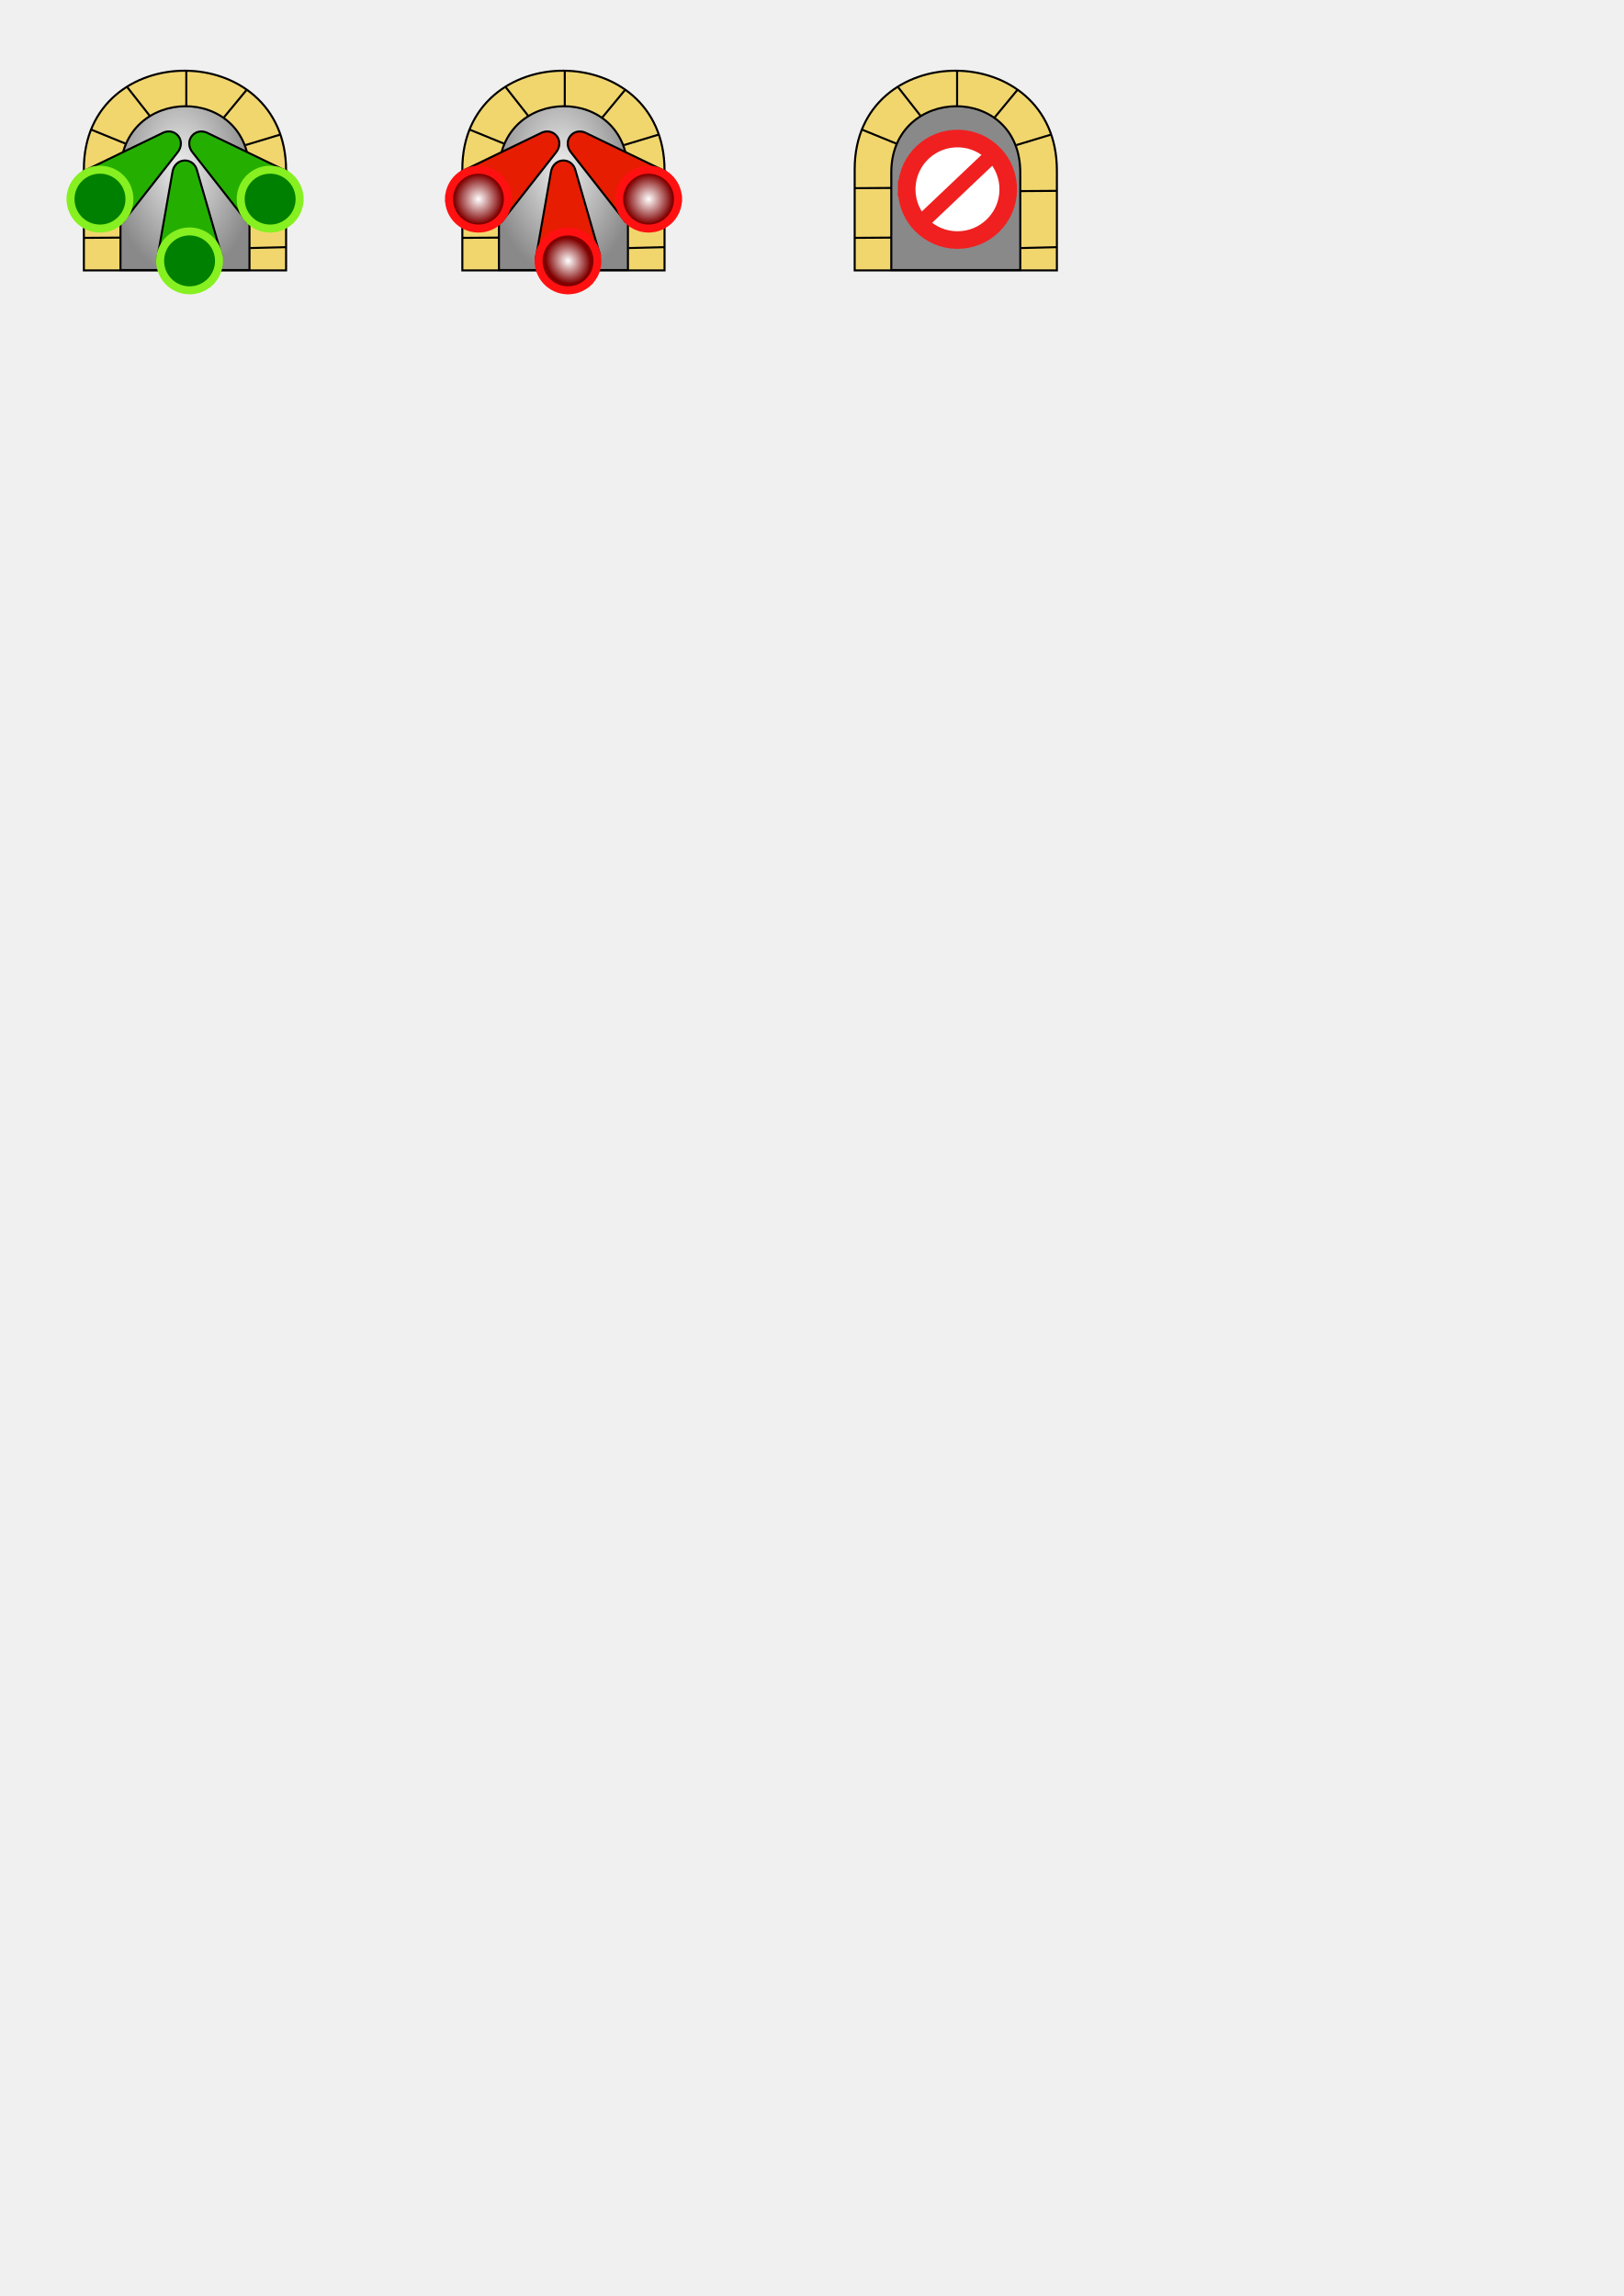
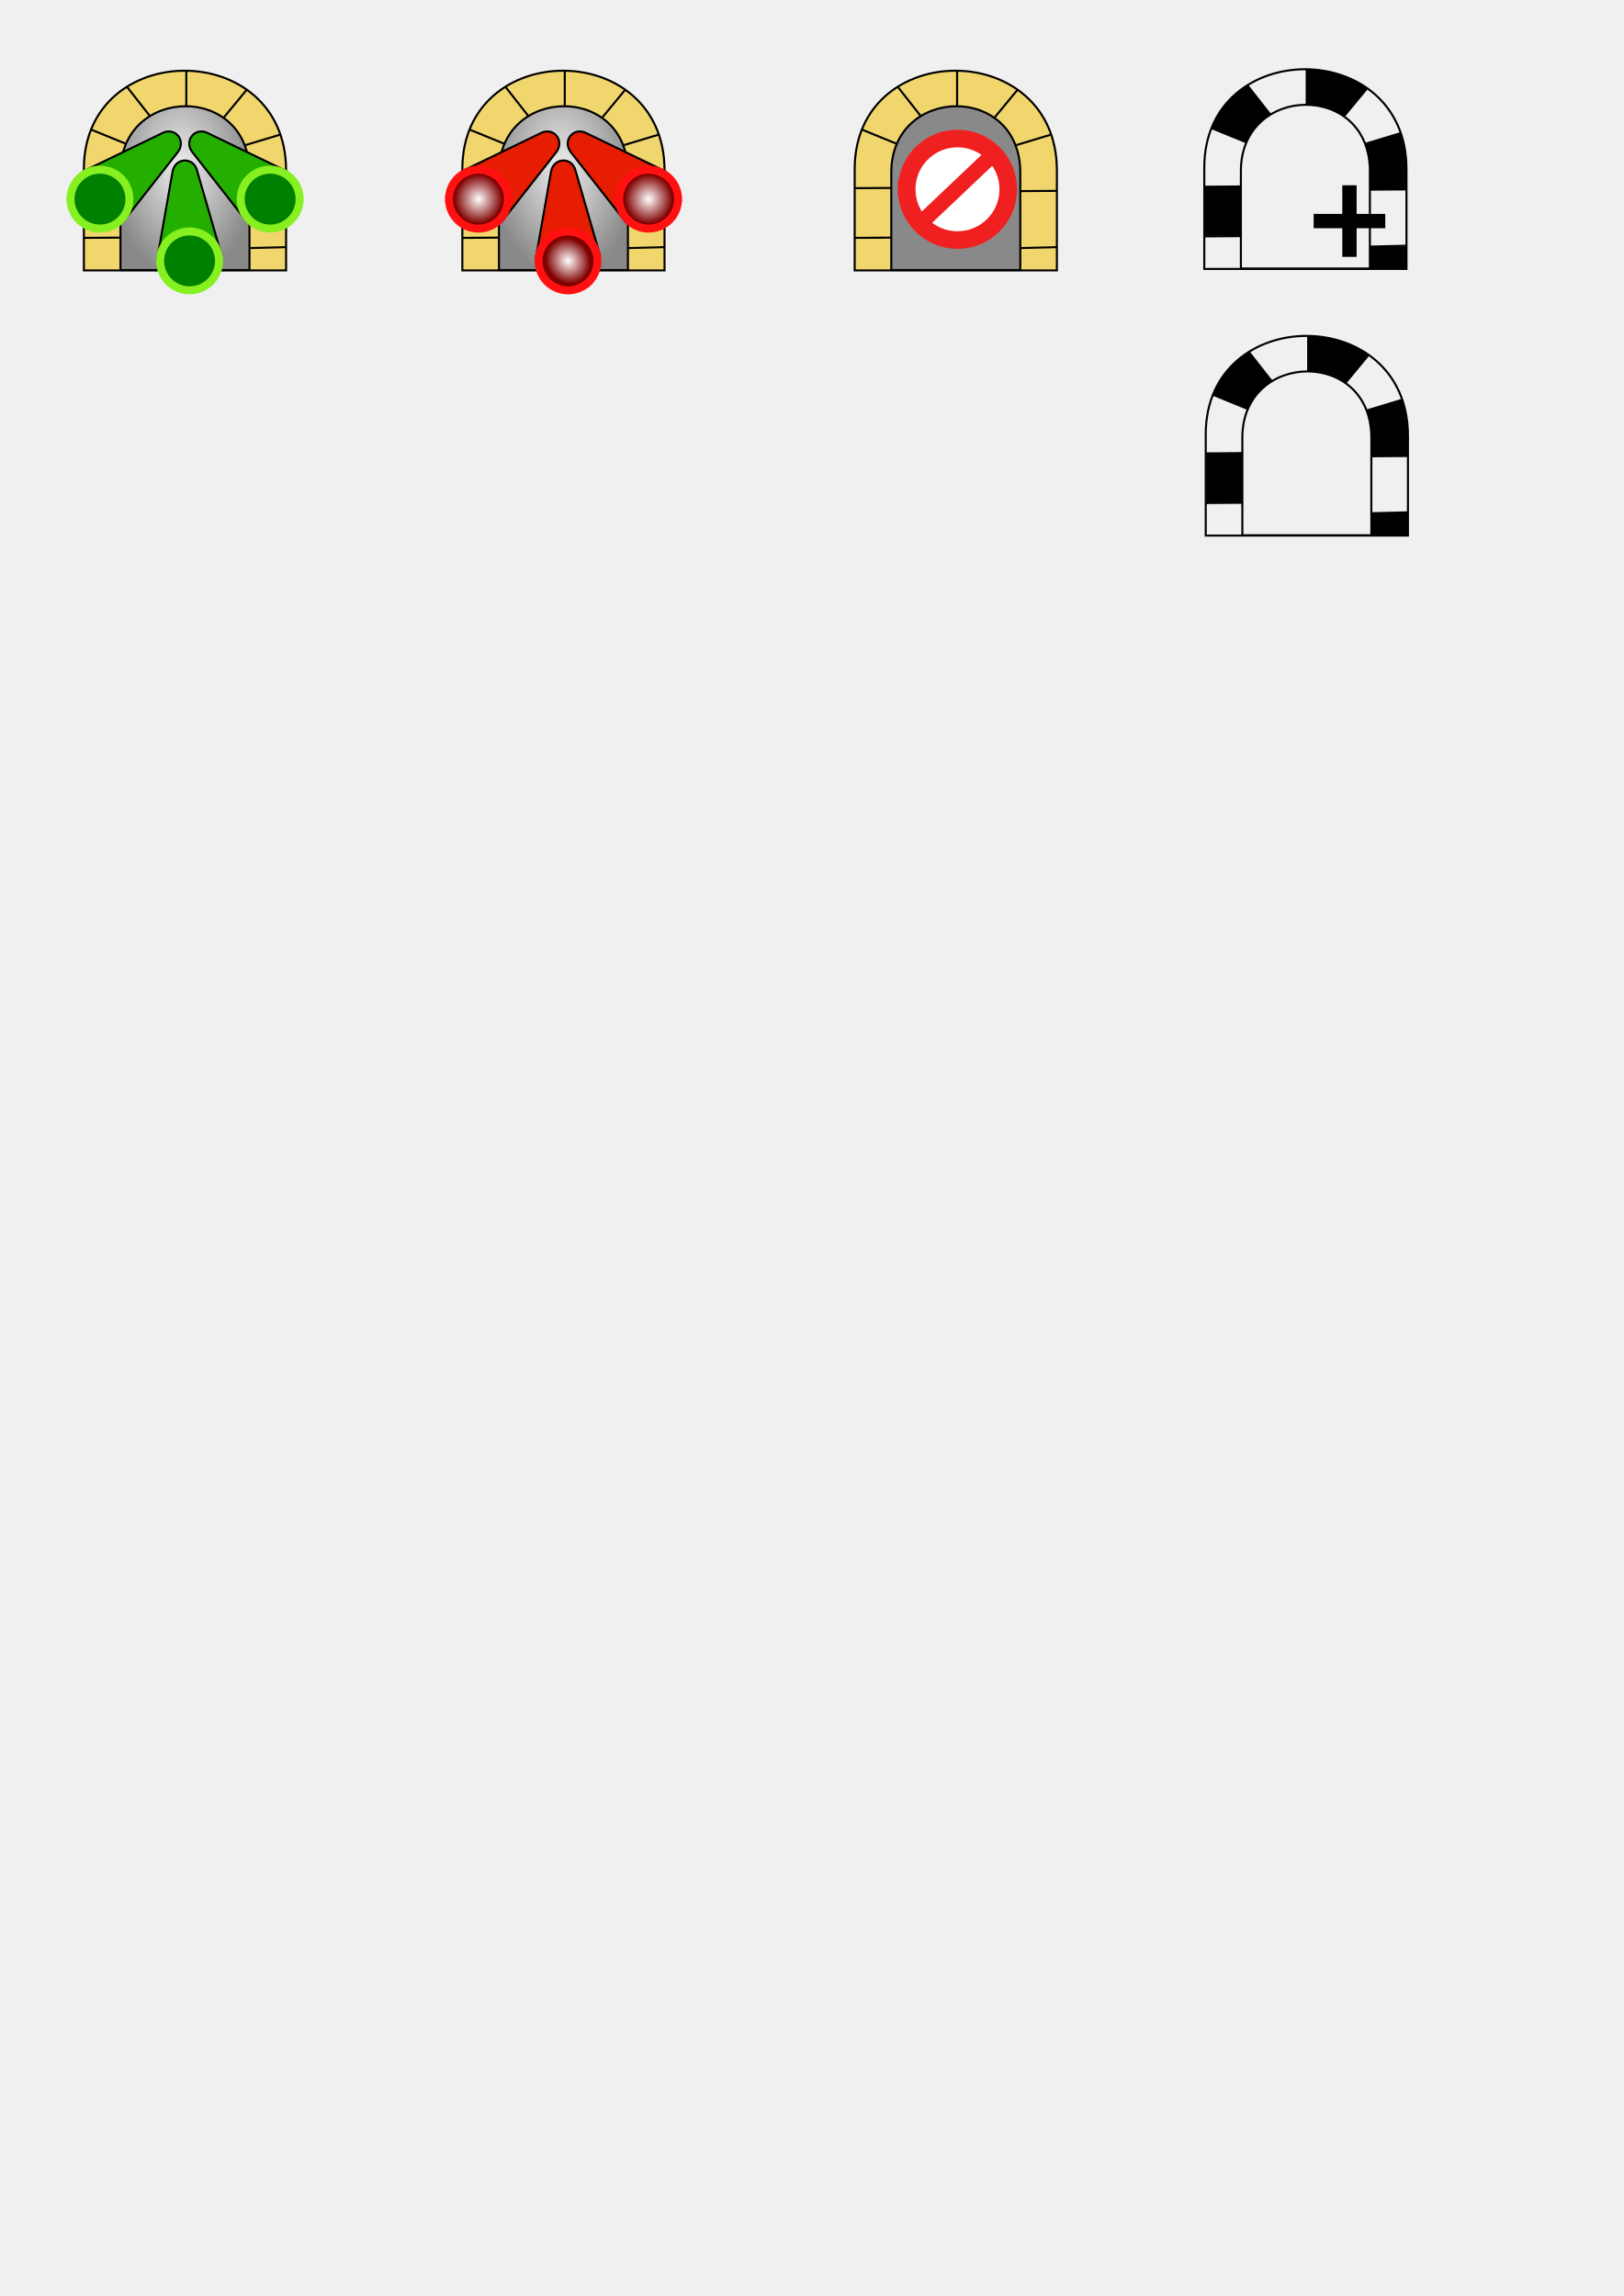
<svg xmlns="http://www.w3.org/2000/svg" xmlns:xlink="http://www.w3.org/1999/xlink" width="210mm" height="297mm" id="svg2" version="1.1">
  <defs id="defs4">
    <linearGradient id="linearGradient4021">
      <stop style="stop-color:#ffffff;stop-opacity:1;" offset="0" id="stop4023" />
      <stop style="stop-color:#800000;stop-opacity:1;" offset="1" id="stop4025" />
    </linearGradient>
    <linearGradient id="linearGradient3822">
      <stop style="stop-color:#eeeeee;stop-opacity:1;" offset="0" id="stop3824" />
      <stop style="stop-color:#898989;stop-opacity:1;" offset="1" id="stop3826" />
    </linearGradient>
    <radialGradient xlink:href="#linearGradient3822" id="radialGradient3828" cx="88.638" cy="83.799" fx="88.638" fy="83.799" r="32.029" gradientTransform="matrix(-1.113217,0.07151372,-0.1072329,-1.669239,196.2971,215.1656)" gradientUnits="userSpaceOnUse" />
    <linearGradient id="linearGradient3822-6">
      <stop style="stop-color:#eeeeee;stop-opacity:1;" offset="0" id="stop3824-7" />
      <stop style="stop-color:#898989;stop-opacity:1;" offset="1" id="stop3826-1" />
    </linearGradient>
    <radialGradient xlink:href="#linearGradient3822" id="radialGradient3959" gradientUnits="userSpaceOnUse" gradientTransform="matrix(-1.113217,0.07151372,-0.1072329,-1.669239,196.2971,215.1656)" cx="-77.802" cy="76.454" fx="-77.802" fy="76.454" r="32.029" />
    <radialGradient xlink:href="#linearGradient4021" id="radialGradient4027" cx="470.226" cy="165.953" fx="470.226" fy="165.953" r="33.263" gradientTransform="matrix(0.7126773,-0.07172499,0.07420672,0.7373357,122.7918,77.31699)" gradientUnits="userSpaceOnUse" />
    <radialGradient xlink:href="#linearGradient4021" id="radialGradient4029" cx="470.226" cy="165.953" fx="470.226" fy="165.953" r="33.263" gradientTransform="matrix(0.7046212,-0.05330637,0.04879887,0.6450391,130.7965,83.973)" gradientUnits="userSpaceOnUse" />
    <radialGradient xlink:href="#linearGradient4021" id="radialGradient4031" cx="470.226" cy="165.953" fx="470.226" fy="165.953" r="33.263" gradientTransform="matrix(0.7156653,0.02960916,-0.03050575,0.7373357,138.7642,29.66701)" gradientUnits="userSpaceOnUse" />
  </defs>
  <g id="layer1">
    <path id="path3780" d="m 139.843,132.202 -98.841,0 0,-49.53 c 0,-64.206 98.841,-64.284 98.841,0.682 z" style="fill:#f1d66e;fill-opacity:1;stroke:#000000;stroke-width:1px;stroke-linecap:butt;stroke-linejoin:miter;stroke-opacity:1" />
    <path style="fill:url(#radialGradient3828);fill-opacity:1;stroke:#000000;stroke-width:1px;stroke-linecap:butt;stroke-linejoin:miter;stroke-opacity:1" d="m 121.951,132.024 -63.057,0 0,-47.718 c 0,-42.666 63.421,-43.809 63.057,0.492 z" id="path2987" />
    <g id="g3764" transform="translate(-283.7126,-63.80294)">
      <path id="path2994" d="m 324.006,147.771 38.638,-18.688 c 6.499,-3.752 12.743,3.642 7.576,9.596 l -26.643,33.966" style="fill:#24af00;fill-opacity:1;stroke:#000000;stroke-width:1px;stroke-linecap:butt;stroke-linejoin:miter;stroke-opacity:1" />
      <path transform="matrix(0.4913828,0,0,0.491383,101.5319,79.60835)" d="m 440.953,164.827 c 0.622,-16.167 14.232,-28.769 30.399,-28.147 16.167,0.622 28.769,14.232 28.147,30.399 -0.622,16.167 -14.232,28.769 -30.399,28.147 -15.719,-0.605 -28.154,-13.516 -28.169,-29.246" id="path2992" style="fill:#008000;fill-opacity:1;stroke:#86f020;stroke-width:7.937;stroke-linecap:square;stroke-linejoin:round;stroke-miterlimit:4;stroke-opacity:1;stroke-dasharray:none;stroke-dashoffset:3.9" />
    </g>
    <g id="g3768" transform="matrix(-1,0,0,1,464.6414,-63.80294)">
      <path style="fill:#24af00;fill-opacity:1;stroke:#000000;stroke-width:1px;stroke-linecap:butt;stroke-linejoin:miter;stroke-opacity:1" d="m 324.006,147.771 38.638,-18.688 c 6.499,-3.752 12.743,3.642 7.576,9.596 l -26.643,33.966" id="path3770" />
      <path style="fill:#008000;fill-opacity:1;stroke:#86f020;stroke-width:7.937;stroke-linecap:square;stroke-linejoin:round;stroke-miterlimit:4;stroke-opacity:1;stroke-dasharray:none;stroke-dashoffset:3.9" id="path3772" d="m 440.953,164.827 c 0.622,-16.167 14.232,-28.769 30.399,-28.147 16.167,0.622 28.769,14.232 28.147,30.399 -0.622,16.167 -14.232,28.769 -30.399,28.147 -15.719,-0.605 -28.154,-13.516 -28.169,-29.246" transform="matrix(0.4913828,0,0,0.491383,101.5319,79.60835)" />
    </g>
    <path style="fill:none;stroke:#000000;stroke-width:1px;stroke-linecap:butt;stroke-linejoin:miter;stroke-opacity:1" d="m 41.051,116.293 18.163,-0.126" id="path3802" />
    <path style="fill:none;stroke:#000000;stroke-width:1px;stroke-linecap:butt;stroke-linejoin:miter;stroke-opacity:1" d="m 122.272,121.269 17.396,-0.431" id="path3806" />
    <g transform="matrix(-0.6684507,-0.7437564,-0.7437564,0.6684507,434.8474,267.1926)" id="g3774">
      <path id="path3776" d="m 324.006,147.771 38.638,-18.688 c 6.499,-3.752 12.743,3.642 7.576,9.596 l -26.643,33.966" style="fill:#24af00;fill-opacity:1;stroke:#000000;stroke-width:1px;stroke-linecap:butt;stroke-linejoin:miter;stroke-opacity:1" />
      <path transform="matrix(0.4913828,0,0,0.491383,101.5319,79.60835)" d="m 440.953,164.827 c 0.622,-16.167 14.232,-28.769 30.399,-28.147 16.167,0.622 28.769,14.232 28.147,30.399 -0.622,16.167 -14.232,28.769 -30.399,28.147 -15.719,-0.605 -28.154,-13.516 -28.169,-29.246" id="path3778" style="fill:#008000;fill-opacity:1;stroke:#86f020;stroke-width:7.937;stroke-linecap:square;stroke-linejoin:round;stroke-miterlimit:4;stroke-opacity:1;stroke-dasharray:none;stroke-dashoffset:3.9" />
    </g>
    <path style="fill:none;stroke:#000000;stroke-width:1px;stroke-linecap:butt;stroke-linejoin:miter;stroke-opacity:1" d="m 44.286,63.255 17.5,7.143" id="path3808" />
    <path style="fill:none;stroke:#000000;stroke-width:1px;stroke-linecap:butt;stroke-linejoin:miter;stroke-opacity:1" d="m 120,70.934 17.143,-5.179" id="path3810" />
    <path style="fill:none;stroke:#000000;stroke-width:1px;stroke-linecap:butt;stroke-linejoin:miter;stroke-opacity:1" d="M 62.143,42.541 73.214,56.648" id="path3812" />
    <path style="fill:none;stroke:#000000;stroke-width:1px;stroke-linecap:butt;stroke-linejoin:miter;stroke-opacity:1" d="m 91.071,51.826 0,-17.143" id="path3814" />
    <path style="fill:none;stroke:#000000;stroke-width:1px;stroke-linecap:butt;stroke-linejoin:miter;stroke-opacity:1" d="M 109.464,57.362 120.536,43.969" id="path3816" />
    <rect style="fill:none;stroke:none" id="rect3820" width="118.214" height="118.214" x="31.428" y="28.255" ry="8.571" rx="8.571" />
    <path style="fill:#f1d66e;fill-opacity:1;stroke:#000000;stroke-width:1px;stroke-linecap:butt;stroke-linejoin:miter;stroke-opacity:1" d="m 324.843,132.202 -98.841,0 0,-49.53 c 0,-64.206 98.841,-64.284 98.841,0.682 z" id="path3921" />
    <path id="path3923" d="m 306.951,132.024 -63.057,0 0,-47.718 c 0,-42.666 63.421,-43.809 63.057,0.492 z" style="fill:url(#radialGradient3959);fill-opacity:1;stroke:#000000;stroke-width:1px;stroke-linecap:butt;stroke-linejoin:miter;stroke-opacity:1" />
    <path id="path3927" d="M 225.294,83.968 263.932,65.28 c 6.499,-3.752 12.743,3.642 7.576,9.596 l -26.643,33.966" style="fill:#e61d00;fill-opacity:1;stroke:#000000;stroke-width:1px;stroke-linecap:butt;stroke-linejoin:miter;stroke-opacity:1" />
    <path transform="matrix(0.4913828,0,0,0.491383,2.8193,15.80541)" d="m 440.953,164.827 a 29.294,29.294 0 1 1 -0.022,1.152" id="path3929" style="fill:url(#radialGradient4031);fill-opacity:1;stroke:#ff1111;stroke-width:7.937;stroke-linecap:square;stroke-linejoin:round;stroke-miterlimit:4;stroke-opacity:1;stroke-dasharray:none;stroke-dashoffset:3.9" />
    <path style="fill:#e61d00;fill-opacity:1;stroke:#000000;stroke-width:1px;stroke-linecap:butt;stroke-linejoin:miter;stroke-opacity:1" d="M 325.635,83.968 286.997,65.28 c -6.499,-3.752 -12.743,3.642 -7.576,9.596 l 26.643,33.966" id="path3933" />
    <path style="fill:url(#radialGradient4027);fill-opacity:1;stroke:#ff1111;stroke-width:7.937;stroke-linecap:square;stroke-linejoin:round;stroke-miterlimit:4;stroke-opacity:1;stroke-dasharray:none;stroke-dashoffset:3.9" id="path3935" d="m 440.953,164.827 a 29.294,29.294 0 1 1 -0.022,1.152" transform="matrix(-0.4913828,0,0,0.491383,548.1095,15.80541)" />
    <path id="path3937" d="m 226.051,116.293 18.163,-0.126" style="fill:none;stroke:#000000;stroke-width:1px;stroke-linecap:butt;stroke-linejoin:miter;stroke-opacity:1" />
    <path id="path3939" d="m 307.272,121.269 17.396,-0.431" style="fill:none;stroke:#000000;stroke-width:1px;stroke-linecap:butt;stroke-linejoin:miter;stroke-opacity:1" />
    <path id="path3943" d="M 293.36,124.988 281.431,83.759 c -1.553,-7.341 -11.227,-7.044 -12.202,0.78 l -7.453,42.521" style="fill:#e61d00;fill-opacity:1;stroke:#000000;stroke-width:1px;stroke-linecap:butt;stroke-linejoin:miter;stroke-opacity:1" />
    <path transform="matrix(-0.3284652,-0.3654691,-0.3654693,0.3284653,492.7692,244.8919)" d="m 440.953,164.827 a 29.294,29.294 0 1 1 -0.022,1.152" id="path3945" style="fill:url(#radialGradient4029);fill-opacity:1;stroke:#ff1111;stroke-width:7.937;stroke-linecap:square;stroke-linejoin:round;stroke-miterlimit:4;stroke-opacity:1;stroke-dasharray:none;stroke-dashoffset:3.9" />
    <path id="path3947" d="m 229.286,63.255 17.5,7.143" style="fill:none;stroke:#000000;stroke-width:1px;stroke-linecap:butt;stroke-linejoin:miter;stroke-opacity:1" />
    <path id="path3949" d="m 305,70.934 17.143,-5.179" style="fill:none;stroke:#000000;stroke-width:1px;stroke-linecap:butt;stroke-linejoin:miter;stroke-opacity:1" />
    <path id="path3951" d="m 247.143,42.541 11.071,14.107" style="fill:none;stroke:#000000;stroke-width:1px;stroke-linecap:butt;stroke-linejoin:miter;stroke-opacity:1" />
    <path id="path3953" d="m 276.071,51.826 0,-17.143" style="fill:none;stroke:#000000;stroke-width:1px;stroke-linecap:butt;stroke-linejoin:miter;stroke-opacity:1" />
    <path id="path3955" d="M 294.464,57.362 305.536,43.969" style="fill:none;stroke:#000000;stroke-width:1px;stroke-linecap:butt;stroke-linejoin:miter;stroke-opacity:1" />
    <rect rx="8.571" ry="8.571" y="28.255" x="216.429" height="118.214" width="118.214" id="rect3957" style="fill:none;stroke:none" />
    <path style="fill:#f1d66e;fill-opacity:1;stroke:#000000;stroke-width:1px;stroke-linecap:butt;stroke-linejoin:miter;stroke-opacity:1" d="m 516.629,132.202 -98.841,0 0,-49.53 c 0,-64.206 98.841,-64.284 98.841,0.682 z" id="path3975" />
    <path id="path3977" d="m 498.737,132.024 -63.057,0 0,-47.718 c 0,-42.666 63.421,-43.809 63.057,0.492 z" style="fill:#898989;fill-opacity:1;stroke:#000000;stroke-width:1px;stroke-linecap:butt;stroke-linejoin:miter;stroke-opacity:1" />
    <path id="path3991" d="m 417.837,116.293 18.163,-0.126" style="fill:none;stroke:#000000;stroke-width:1px;stroke-linecap:butt;stroke-linejoin:miter;stroke-opacity:1" />
    <path id="path3993" d="m 499.057,121.269 17.396,-0.431" style="fill:none;stroke:#000000;stroke-width:1px;stroke-linecap:butt;stroke-linejoin:miter;stroke-opacity:1" />
    <path id="path4001" d="m 421.071,63.255 17.5,7.143" style="fill:none;stroke:#000000;stroke-width:1px;stroke-linecap:butt;stroke-linejoin:miter;stroke-opacity:1" />
    <path id="path4003" d="m 496.786,70.934 17.143,-5.179" style="fill:none;stroke:#000000;stroke-width:1px;stroke-linecap:butt;stroke-linejoin:miter;stroke-opacity:1" />
    <path id="path4005" d="M 438.929,42.541 450,56.648" style="fill:none;stroke:#000000;stroke-width:1px;stroke-linecap:butt;stroke-linejoin:miter;stroke-opacity:1" />
    <path id="path4007" d="m 467.857,51.826 0,-17.143" style="fill:none;stroke:#000000;stroke-width:1px;stroke-linecap:butt;stroke-linejoin:miter;stroke-opacity:1" />
    <path id="path4009" d="M 486.25,57.362 497.321,43.969" style="fill:none;stroke:#000000;stroke-width:1px;stroke-linecap:butt;stroke-linejoin:miter;stroke-opacity:1" />
    <rect rx="8.571" ry="8.571" y="28.255" x="408.214" height="118.214" width="118.214" id="rect4011" style="fill:none;stroke:none" />
    <path style="fill:#ffffff;fill-opacity:1;stroke:#f02020;stroke-width:10.209;stroke-linecap:square;stroke-linejoin:miter;stroke-miterlimit:4;stroke-opacity:1;stroke-dasharray:none;stroke-dashoffset:3.9" id="path4015" d="m 447.165,96.765 a 29.464,29.464 0 1 1 -0.022,1.159" transform="matrix(0.8424253,0,0,0.8424253,66.52983,10.06909)" />
    <path style="fill:none;stroke:#f02020;stroke-width:7.5;stroke-linecap:butt;stroke-linejoin:miter;stroke-opacity:1;stroke-miterlimit:4;stroke-dasharray:none" d="m 450.357,108.791 35,-33.214" id="path4019" />
    <path style="fill:none;stroke:#000000;stroke-width:1px;stroke-linecap:butt;stroke-linejoin:miter;stroke-opacity:1" d="m 417.837,92.007 18.163,-0.126" id="path4033" />
    <path id="path4035" d="m 498.551,93.435 18.163,-0.126" style="fill:none;stroke:#000000;stroke-width:1px;stroke-linecap:butt;stroke-linejoin:miter;stroke-opacity:1" />
+     <path style="fill:none;fill-opacity:1;stroke:#000000;stroke-width:1px;stroke-linecap:butt;stroke-linejoin:miter;stroke-opacity:1" d="m 687.522,131.488 -98.841,0 0,-49.53 c 0,-64.206 98.841,-64.284 98.841,0.682 z" id="path3975-1" />
+     <path id="path3977-7" d="m 669.63,131.31 -63.057,0 0,-47.718 c 0,-42.666 63.421,-43.809 63.057,0.492 z" style="fill:none;fill-opacity:1;stroke:#000000;stroke-width:1px;stroke-linecap:butt;stroke-linejoin:miter;stroke-opacity:1" />
+     <path id="path3991-4" d="m 588.73,115.578 18.163,-0.126" style="fill:none;stroke:#000000;stroke-width:1px;stroke-linecap:butt;stroke-linejoin:miter;stroke-opacity:1" />
+     <path id="path3993-0" d="m 669.95,120.555 17.396,-0.431" style="fill:none;stroke:#000000;stroke-width:1px;stroke-linecap:butt;stroke-linejoin:miter;stroke-opacity:1" />
+     <path id="path4001-9" d="m 591.964,62.541 17.5,7.143" style="fill:none;stroke:#000000;stroke-width:1px;stroke-linecap:butt;stroke-linejoin:miter;stroke-opacity:1" />
+     <path id="path4003-4" d="m 667.679,70.219 17.143,-5.179" style="fill:none;stroke:#000000;stroke-width:1px;stroke-linecap:butt;stroke-linejoin:miter;stroke-opacity:1" />
+     <path id="path4005-8" d="m 609.822,41.826 11.071,14.107" style="fill:none;stroke:#000000;stroke-width:1px;stroke-linecap:butt;stroke-linejoin:miter;stroke-opacity:1" />
+     <path id="path4007-8" d="m 638.75,51.112 0,-17.143" style="fill:none;stroke:#000000;stroke-width:1px;stroke-linecap:butt;stroke-linejoin:miter;stroke-opacity:1" />
+     <path id="path4009-2" d="m 657.143,56.648 11.071,-13.393" style="fill:none;stroke:#000000;stroke-width:1px;stroke-linecap:butt;stroke-linejoin:miter;stroke-opacity:1" />
+     <rect rx="8.571" ry="8.571" y="27.541" x="579.107" height="118.214" width="118.214" id="rect4011-4" style="fill:none;stroke:none" />
+     <path style="fill:none;stroke:#000000;stroke-width:1px;stroke-linecap:butt;stroke-linejoin:miter;stroke-opacity:1" d="m 588.73,91.293 18.163,-0.126" id="path4033-1" />
+     <path id="path4035-7" d="m 669.444,92.721 18.163,-0.126" style="fill:none;stroke:#000000;stroke-width:1px;stroke-linecap:butt;stroke-linejoin:miter;stroke-opacity:1" />
+     <path d="m 663.143,104.576 0,-14 -7,0 0,14 -14,0 0,7 14,0 0,14 7,0 0,-14 14,0 0,-7 z" id="path6" />
+     <rect style="fill:#000000;fill-opacity:1;stroke:none" id="rect3113" width="17.411" height="23.839" x="588.929" y="91.469" rx="0" ry="8.571" />
+     <path style="fill:#000000;fill-opacity:1;stroke:none" d="m 592.232,62.541 16.964,6.875 c 4.107,-7.054 4.905,-8.195 11.696,-13.393 -2.589,-3.661 -11.161,-13.929 -11.161,-13.929 -12.679,7.054 -17.5,20.446 -17.5,20.446 z" id="path3883" />
+     <path style="fill:#000000;fill-opacity:1;stroke:none" d="m 638.661,33.701 c 14.018,0.625 22.5,4.732 29.643,9.286 l -11.071,13.839 c -6.25,-3.75 -10.357,-5.357 -18.482,-5.714 z" id="path3885" />
+     <path style="fill:#000000;fill-opacity:1;stroke:none" d="m 684.732,64.862 c 4.018,9.732 2.679,21.875 2.857,27.768 l -17.842,0.128 c -0.342,-7.189 0.831,-12.377 -2.337,-22.583 z" id="path3887" />
+     <rect style="fill:#000000;fill-opacity:1;stroke:none" id="rect3889" width="17.946" height="10.982" x="669.643" y="120.487" ry="0" />
+     <path style="fill:none;stroke:#000000;stroke-width:1px;stroke-linecap:butt;stroke-linejoin:miter;stroke-opacity:1" d="m 688.236,261.845 -98.841,0 0,-49.53 c 0,-64.206 98.841,-64.284 98.841,0.682 z" id="path3975-1-1" />
+     <path id="path3977-7-1" d="m 670.344,261.667 -63.057,0 0,-47.718 c 0,-42.666 63.421,-43.809 63.057,0.492 z" style="fill:none;stroke:#000000;stroke-width:1px;stroke-linecap:butt;stroke-linejoin:miter;stroke-opacity:1" />
+     <path id="path3991-4-5" d="m 589.444,245.935 18.163,-0.126" style="fill:none;stroke:#000000;stroke-width:1px;stroke-linecap:butt;stroke-linejoin:miter;stroke-opacity:1" />
+     <path id="path3993-0-2" d="m 670.665,250.912 17.396,-0.431" style="fill:none;stroke:#000000;stroke-width:1px;stroke-linecap:butt;stroke-linejoin:miter;stroke-opacity:1" />
+     <path id="path4001-9-7" d="m 592.679,192.898 17.5,7.143" style="fill:none;stroke:#000000;stroke-width:1px;stroke-linecap:butt;stroke-linejoin:miter;stroke-opacity:1" />
+     <path id="path4003-4-6" d="m 668.393,200.576 17.143,-5.179" style="fill:none;stroke:#000000;stroke-width:1px;stroke-linecap:butt;stroke-linejoin:miter;stroke-opacity:1" />
+     <path id="path4005-8-1" d="m 610.536,172.184 11.071,14.107" style="fill:none;stroke:#000000;stroke-width:1px;stroke-linecap:butt;stroke-linejoin:miter;stroke-opacity:1" />
+     <path id="path4007-8-4" d="m 639.464,181.469 0,-17.143" style="fill:none;stroke:#000000;stroke-width:1px;stroke-linecap:butt;stroke-linejoin:miter;stroke-opacity:1" />
+     <path id="path4009-2-2" d="m 657.857,187.005 11.071,-13.393" style="fill:none;stroke:#000000;stroke-width:1px;stroke-linecap:butt;stroke-linejoin:miter;stroke-opacity:1" />
+     <rect rx="8.571" ry="8.571" y="157.898" x="579.821" height="118.214" width="118.214" id="rect4011-4-3" style="fill:none;stroke:none" />
+     <path style="fill:none;stroke:#000000;stroke-width:1px;stroke-linecap:butt;stroke-linejoin:miter;stroke-opacity:1" d="m 589.444,221.65 18.163,-0.126" id="path4033-1-2" />
+     <path id="path4035-7-2" d="m 670.159,223.078 18.163,-0.126" style="fill:none;stroke:#000000;stroke-width:1px;stroke-linecap:butt;stroke-linejoin:miter;stroke-opacity:1" />
+     <rect style="fill:#000000;fill-opacity:1;stroke:none" id="rect3113-6" width="17.411" height="23.839" x="589.643" y="221.826" rx="0" ry="8.571" />
+     <path style="fill:#000000;fill-opacity:1;stroke:none" d="m 592.946,192.898 16.964,6.875 c 4.107,-7.054 4.905,-8.195 11.696,-13.393 -2.589,-3.661 -11.161,-13.929 -11.161,-13.929 -12.679,7.054 -17.5,20.446 -17.5,20.446 z" id="path3883-8" />
+     <path style="fill:#000000;fill-opacity:1;stroke:none" d="m 639.375,164.059 c 14.018,0.625 22.5,4.732 29.643,9.286 l -11.071,13.839 c -6.25,-3.75 -10.357,-5.357 -18.482,-5.714 z" id="path3885-5" />
+     <path style="fill:#000000;fill-opacity:1;stroke:none" d="m 685.446,195.219 c 4.018,9.732 2.679,21.875 2.857,27.768 l -17.842,0.128 c -0.342,-7.189 0.831,-12.377 -2.337,-22.583 z" id="path3887-7" />
+     <rect style="fill:#000000;fill-opacity:1;stroke:none" id="rect3889-6" width="17.946" height="10.982" x="670.357" y="250.844" ry="0" />
  </g>
</svg>
